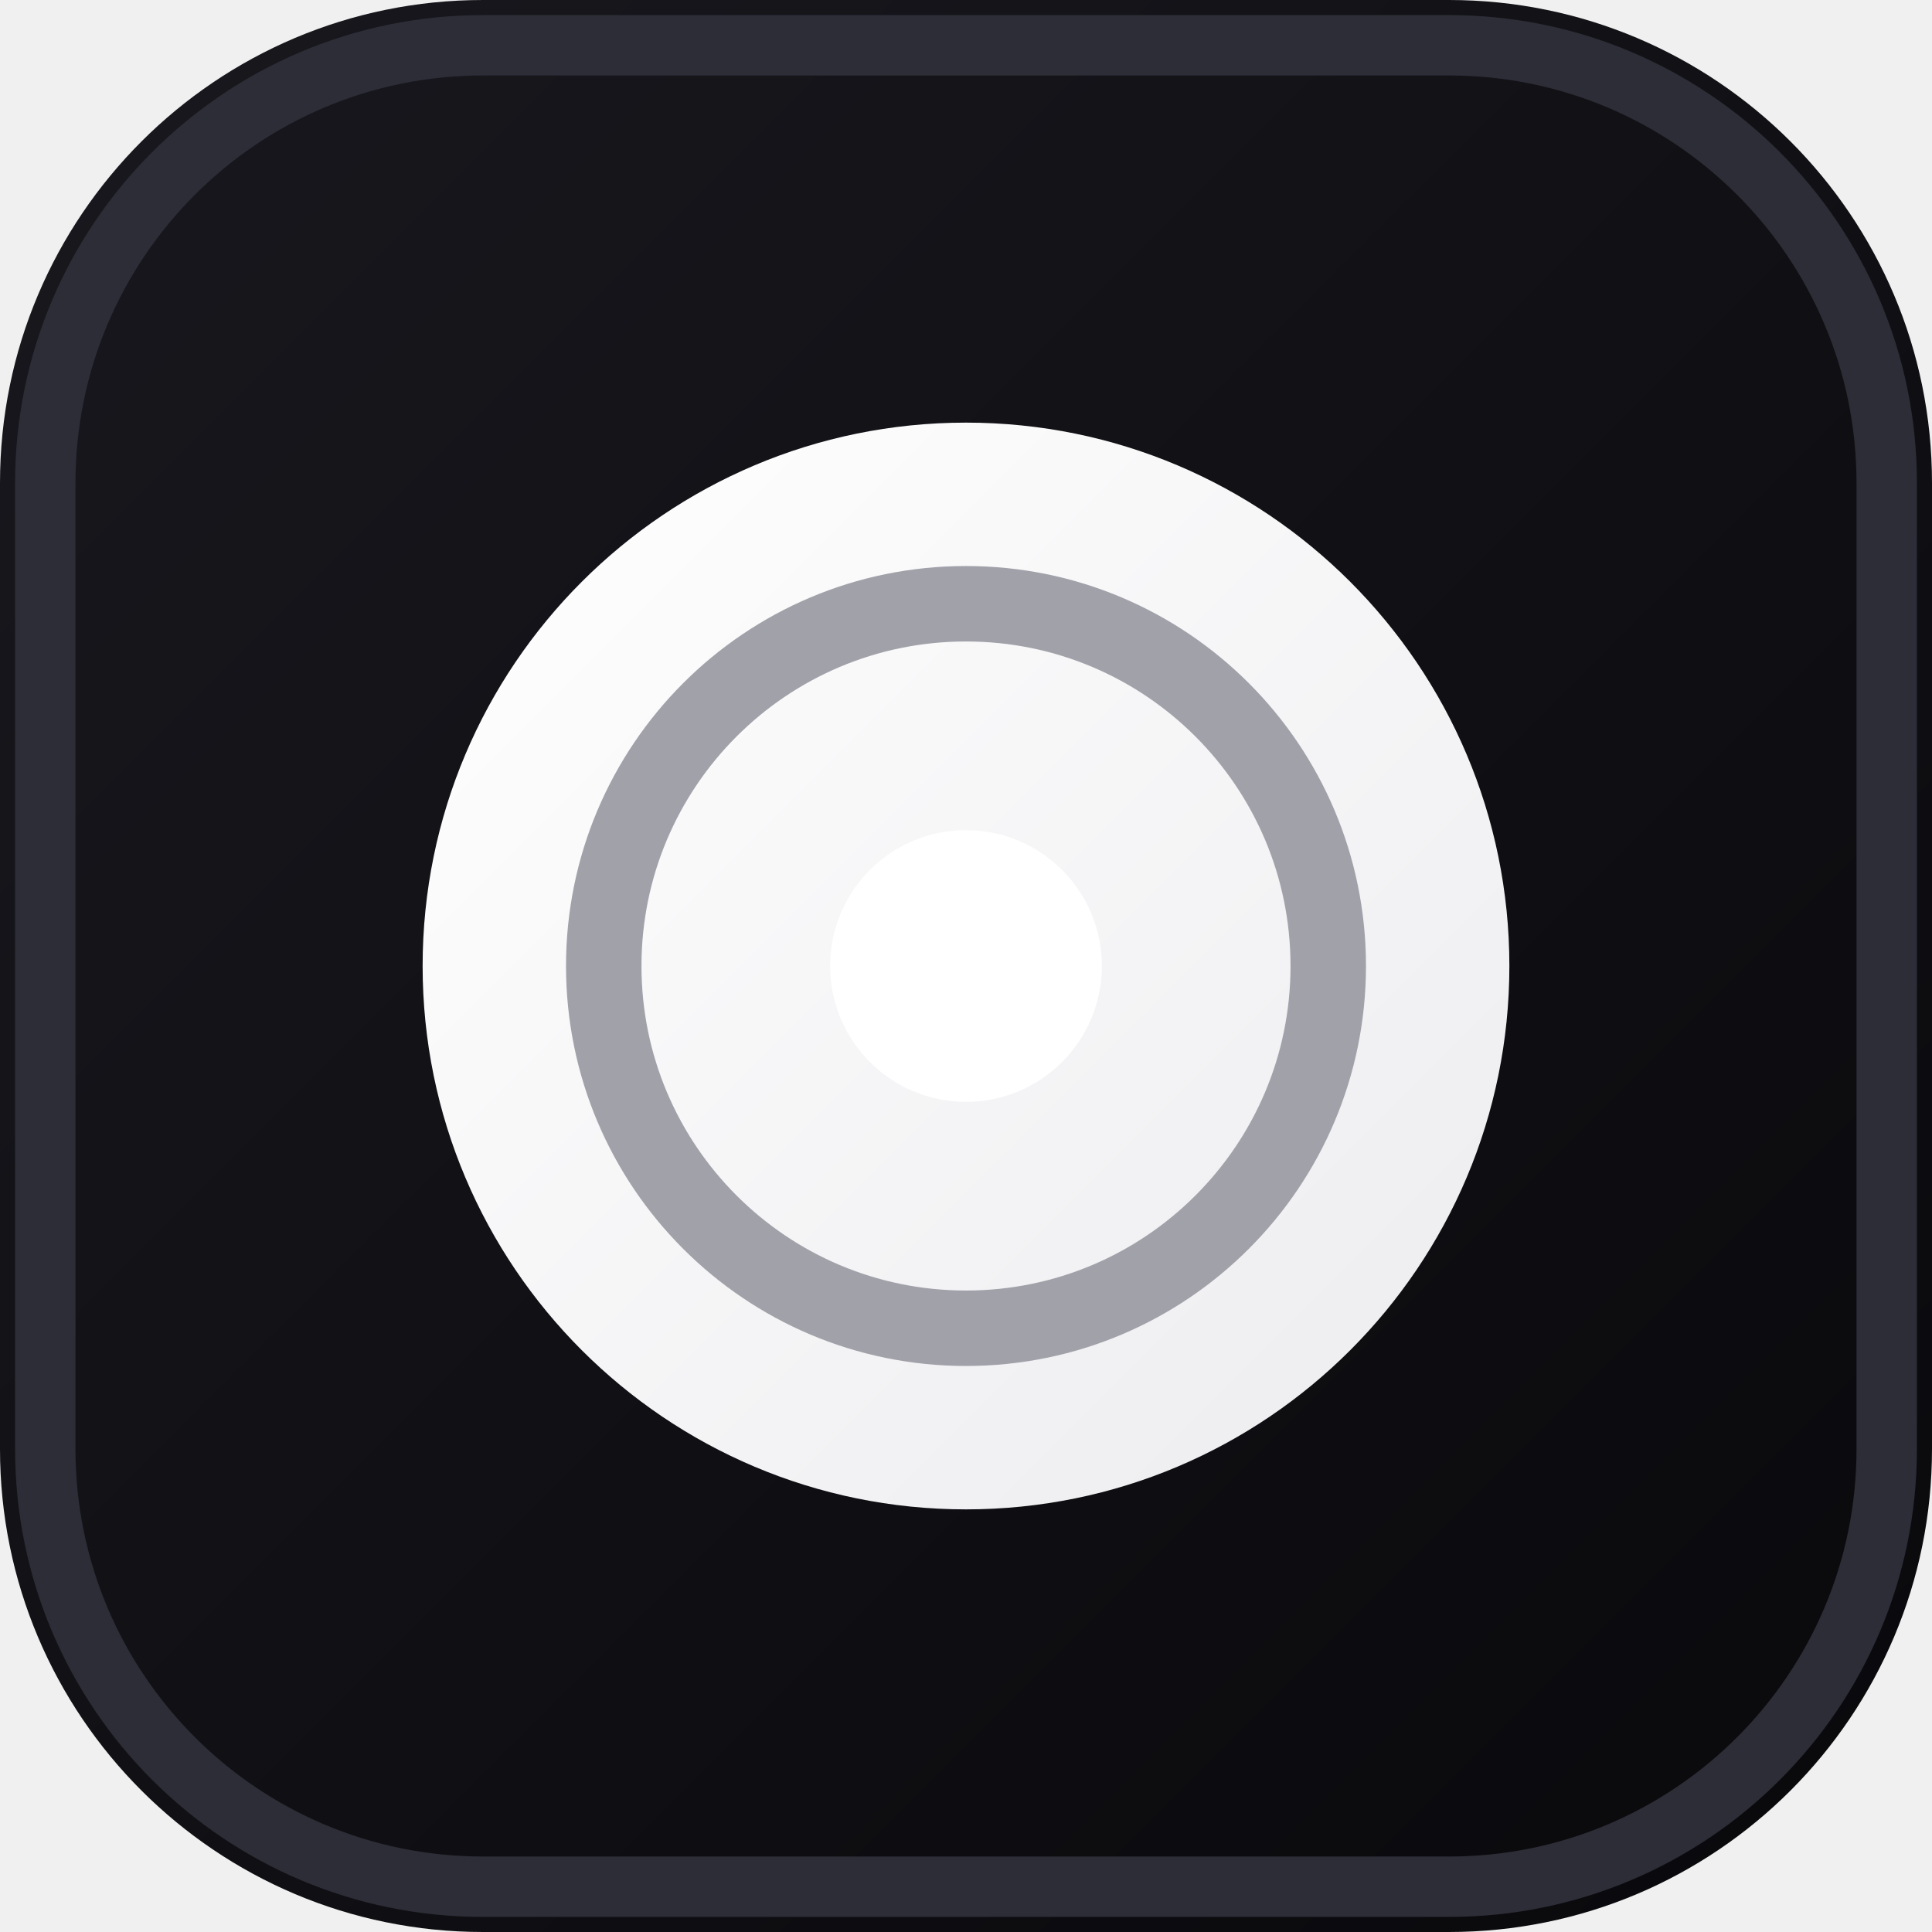
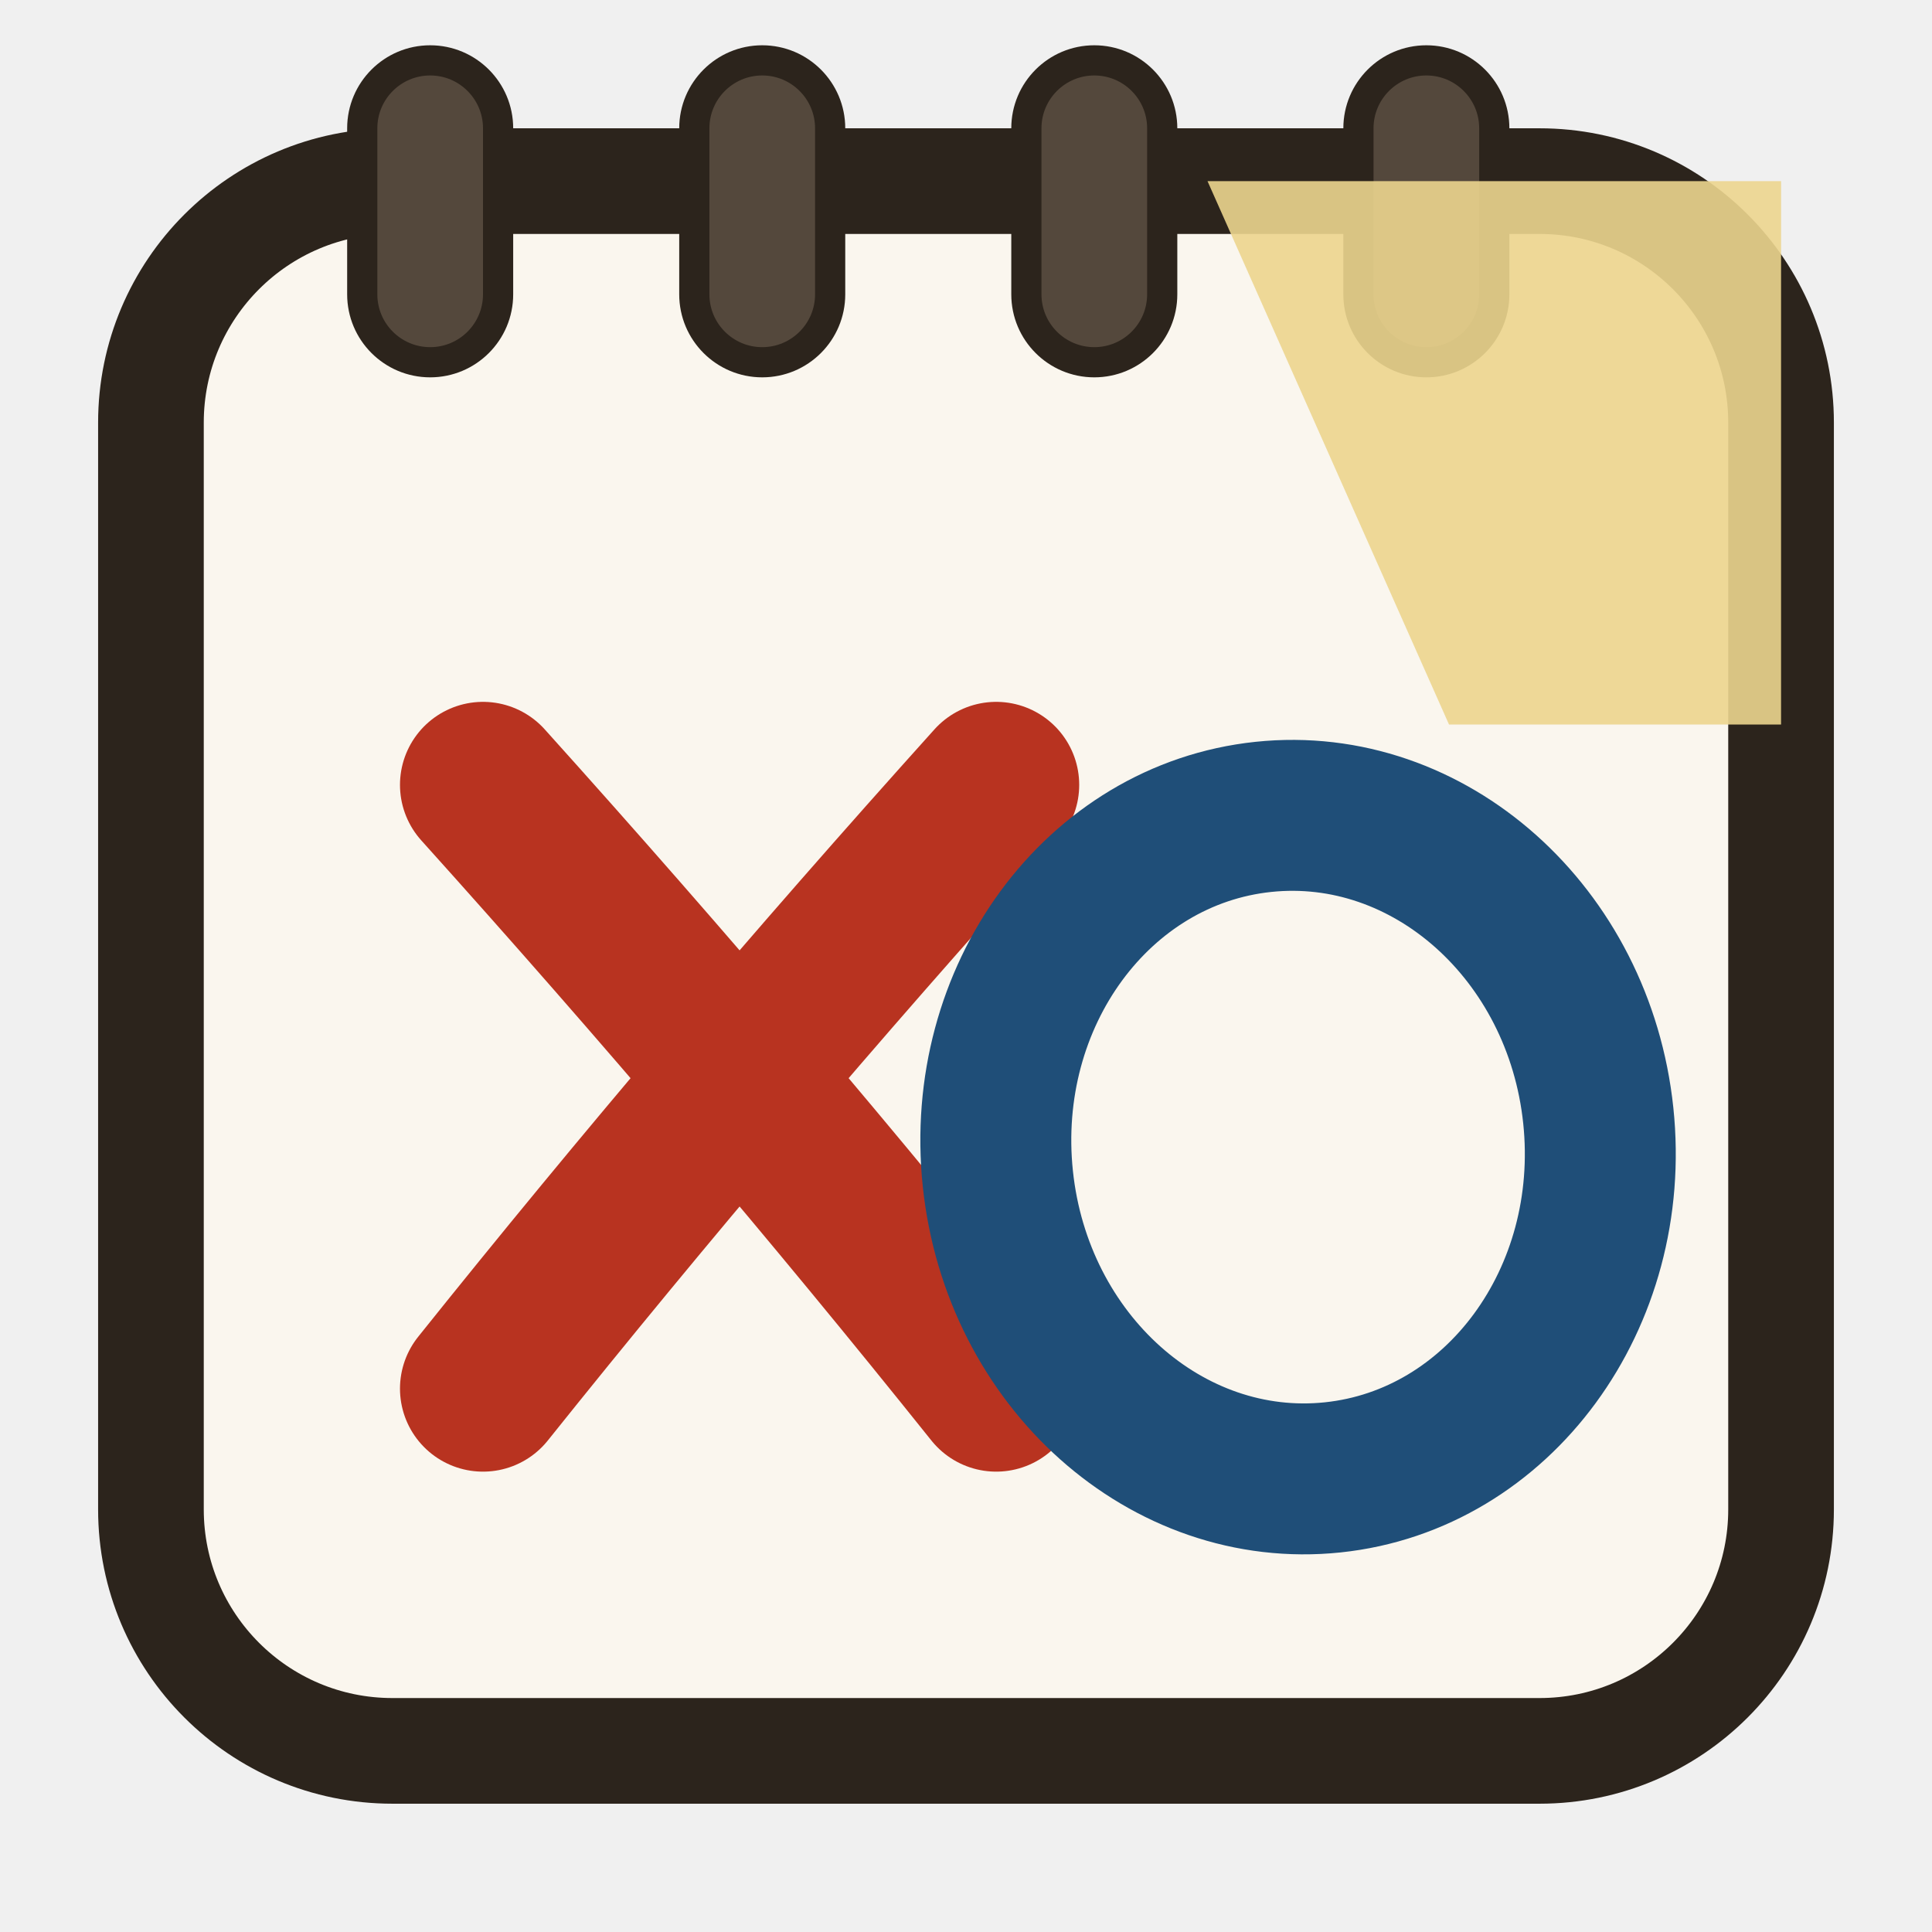
<svg xmlns="http://www.w3.org/2000/svg" viewBox="0 0 64 64" width="64" height="64">
-   <defs>
-     <linearGradient id="tileBg" x1="0%" y1="0%" x2="100%" y2="100%">
-       <stop offset="0%" stop-color="#18181e" />
-       <stop offset="100%" stop-color="#09090c" />
-     </linearGradient>
-     <linearGradient id="stoneGlow" x1="0%" y1="0%" x2="100%" y2="100%">
-       <stop offset="0%" stop-color="#ffffff" />
-       <stop offset="100%" stop-color="#ececef" />
-     </linearGradient>
-   </defs>
-   <rect width="64" height="64" rx="16" fill="url(#tileBg)" />
-   <rect x="1.5" y="1.5" width="61" height="61" rx="14.5" fill="none" stroke="#2d2d38" stroke-width="2" />
-   <circle cx="32" cy="32" r="18" fill="url(#stoneGlow)" />
-   <circle cx="32" cy="32" r="12" fill="none" stroke="#a1a1aa" stroke-width="2.5" />
-   <circle cx="32" cy="32" r="4.5" fill="#ffffff" />
+   <rect x="5" y="6" width="54" height="52" rx="8" fill="#FAF6EE" stroke="#2C241C" stroke-width="3.5" />
+   <rect x="12" y="2" width="4.5" height="10" rx="2.25" fill="#54483C" stroke="#2C241C" stroke-width="1" />
+   <rect x="23" y="2" width="4.5" height="10" rx="2.25" fill="#54483C" stroke="#2C241C" stroke-width="1" />
+   <rect x="34" y="2" width="4.5" height="10" rx="2.25" fill="#54483C" stroke="#2C241C" stroke-width="1" />
+   <rect x="45" y="2" width="4.5" height="10" rx="2.25" fill="#54483C" stroke="#2C241C" stroke-width="1" />
+   <polygon points="40,6 59,6 59,24 48,24" fill="#ECD58E" opacity="0.9" />
+   <path d="M 16 26 Q 25 36 33 46" fill="none" stroke="#B83320" stroke-width="5.5" stroke-linecap="round" />
+   <path d="M 33 26 Q 24 36 16 46" fill="none" stroke="#B83320" stroke-width="5.5" stroke-linecap="round" />
+   <ellipse cx="43" cy="38" rx="10" ry="11" fill="none" stroke="#1F4E78" stroke-width="5" stroke-linecap="round" transform="rotate(-6 43 38)" />
</svg>
